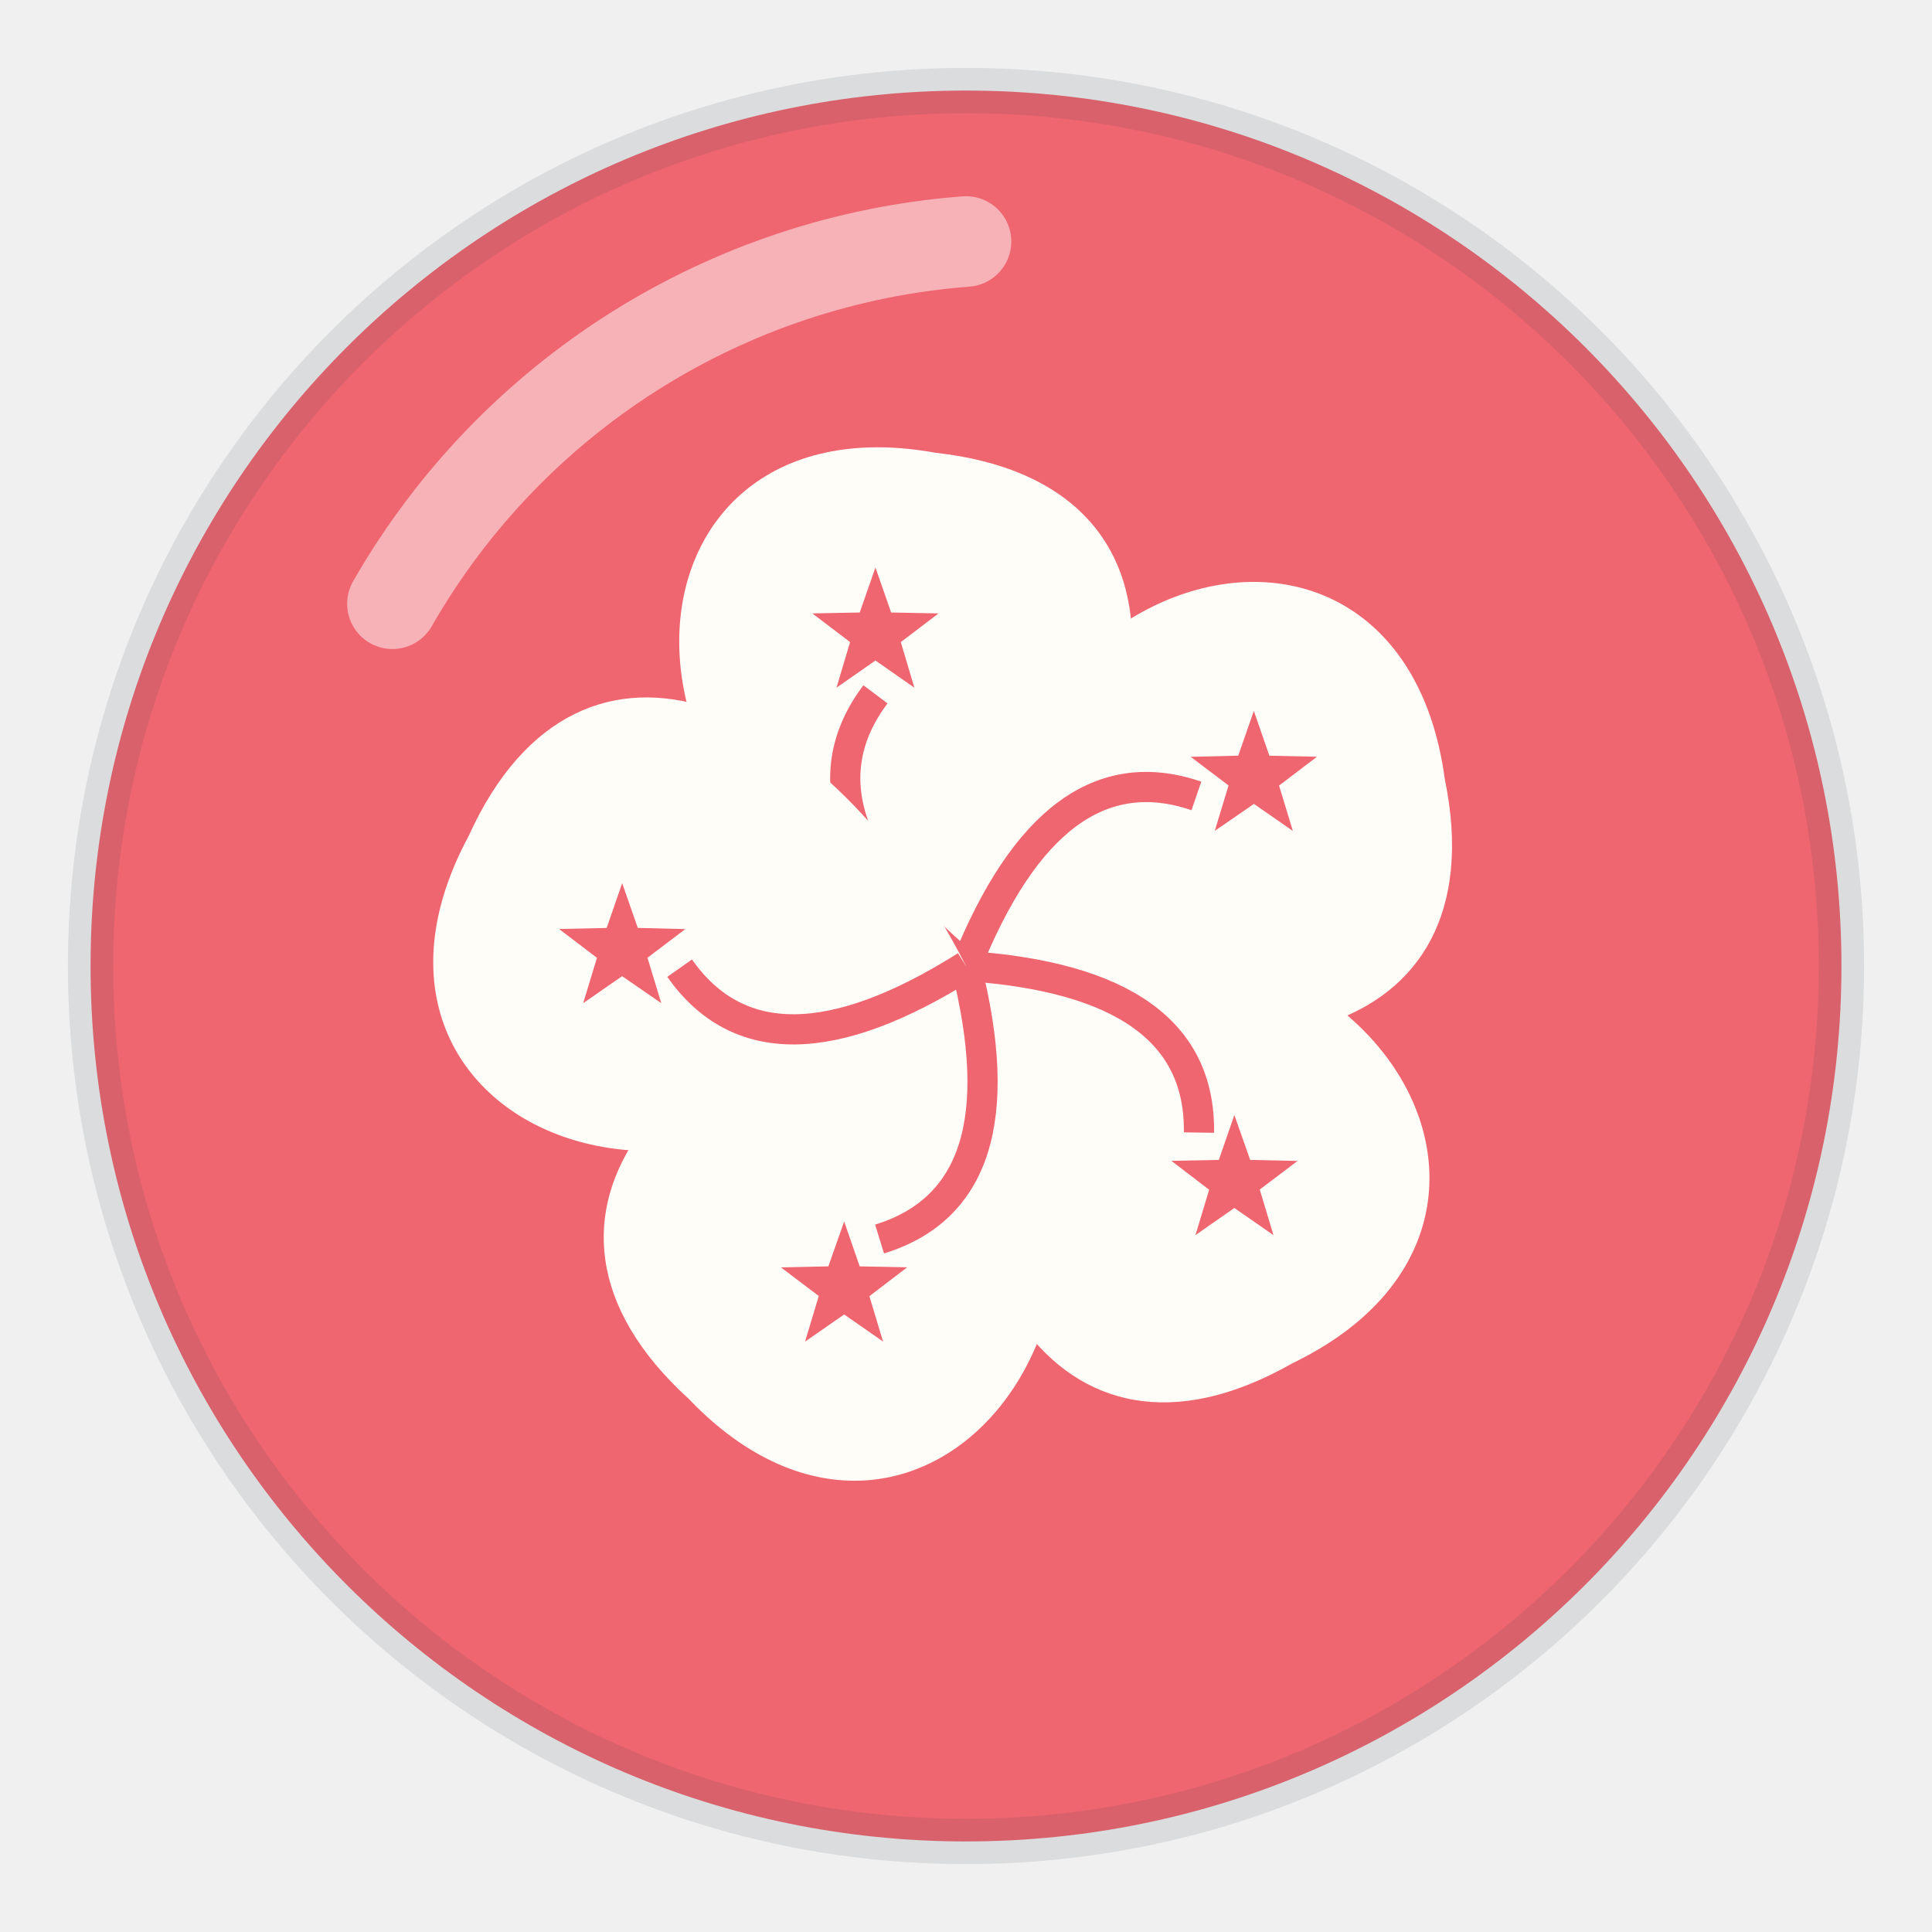
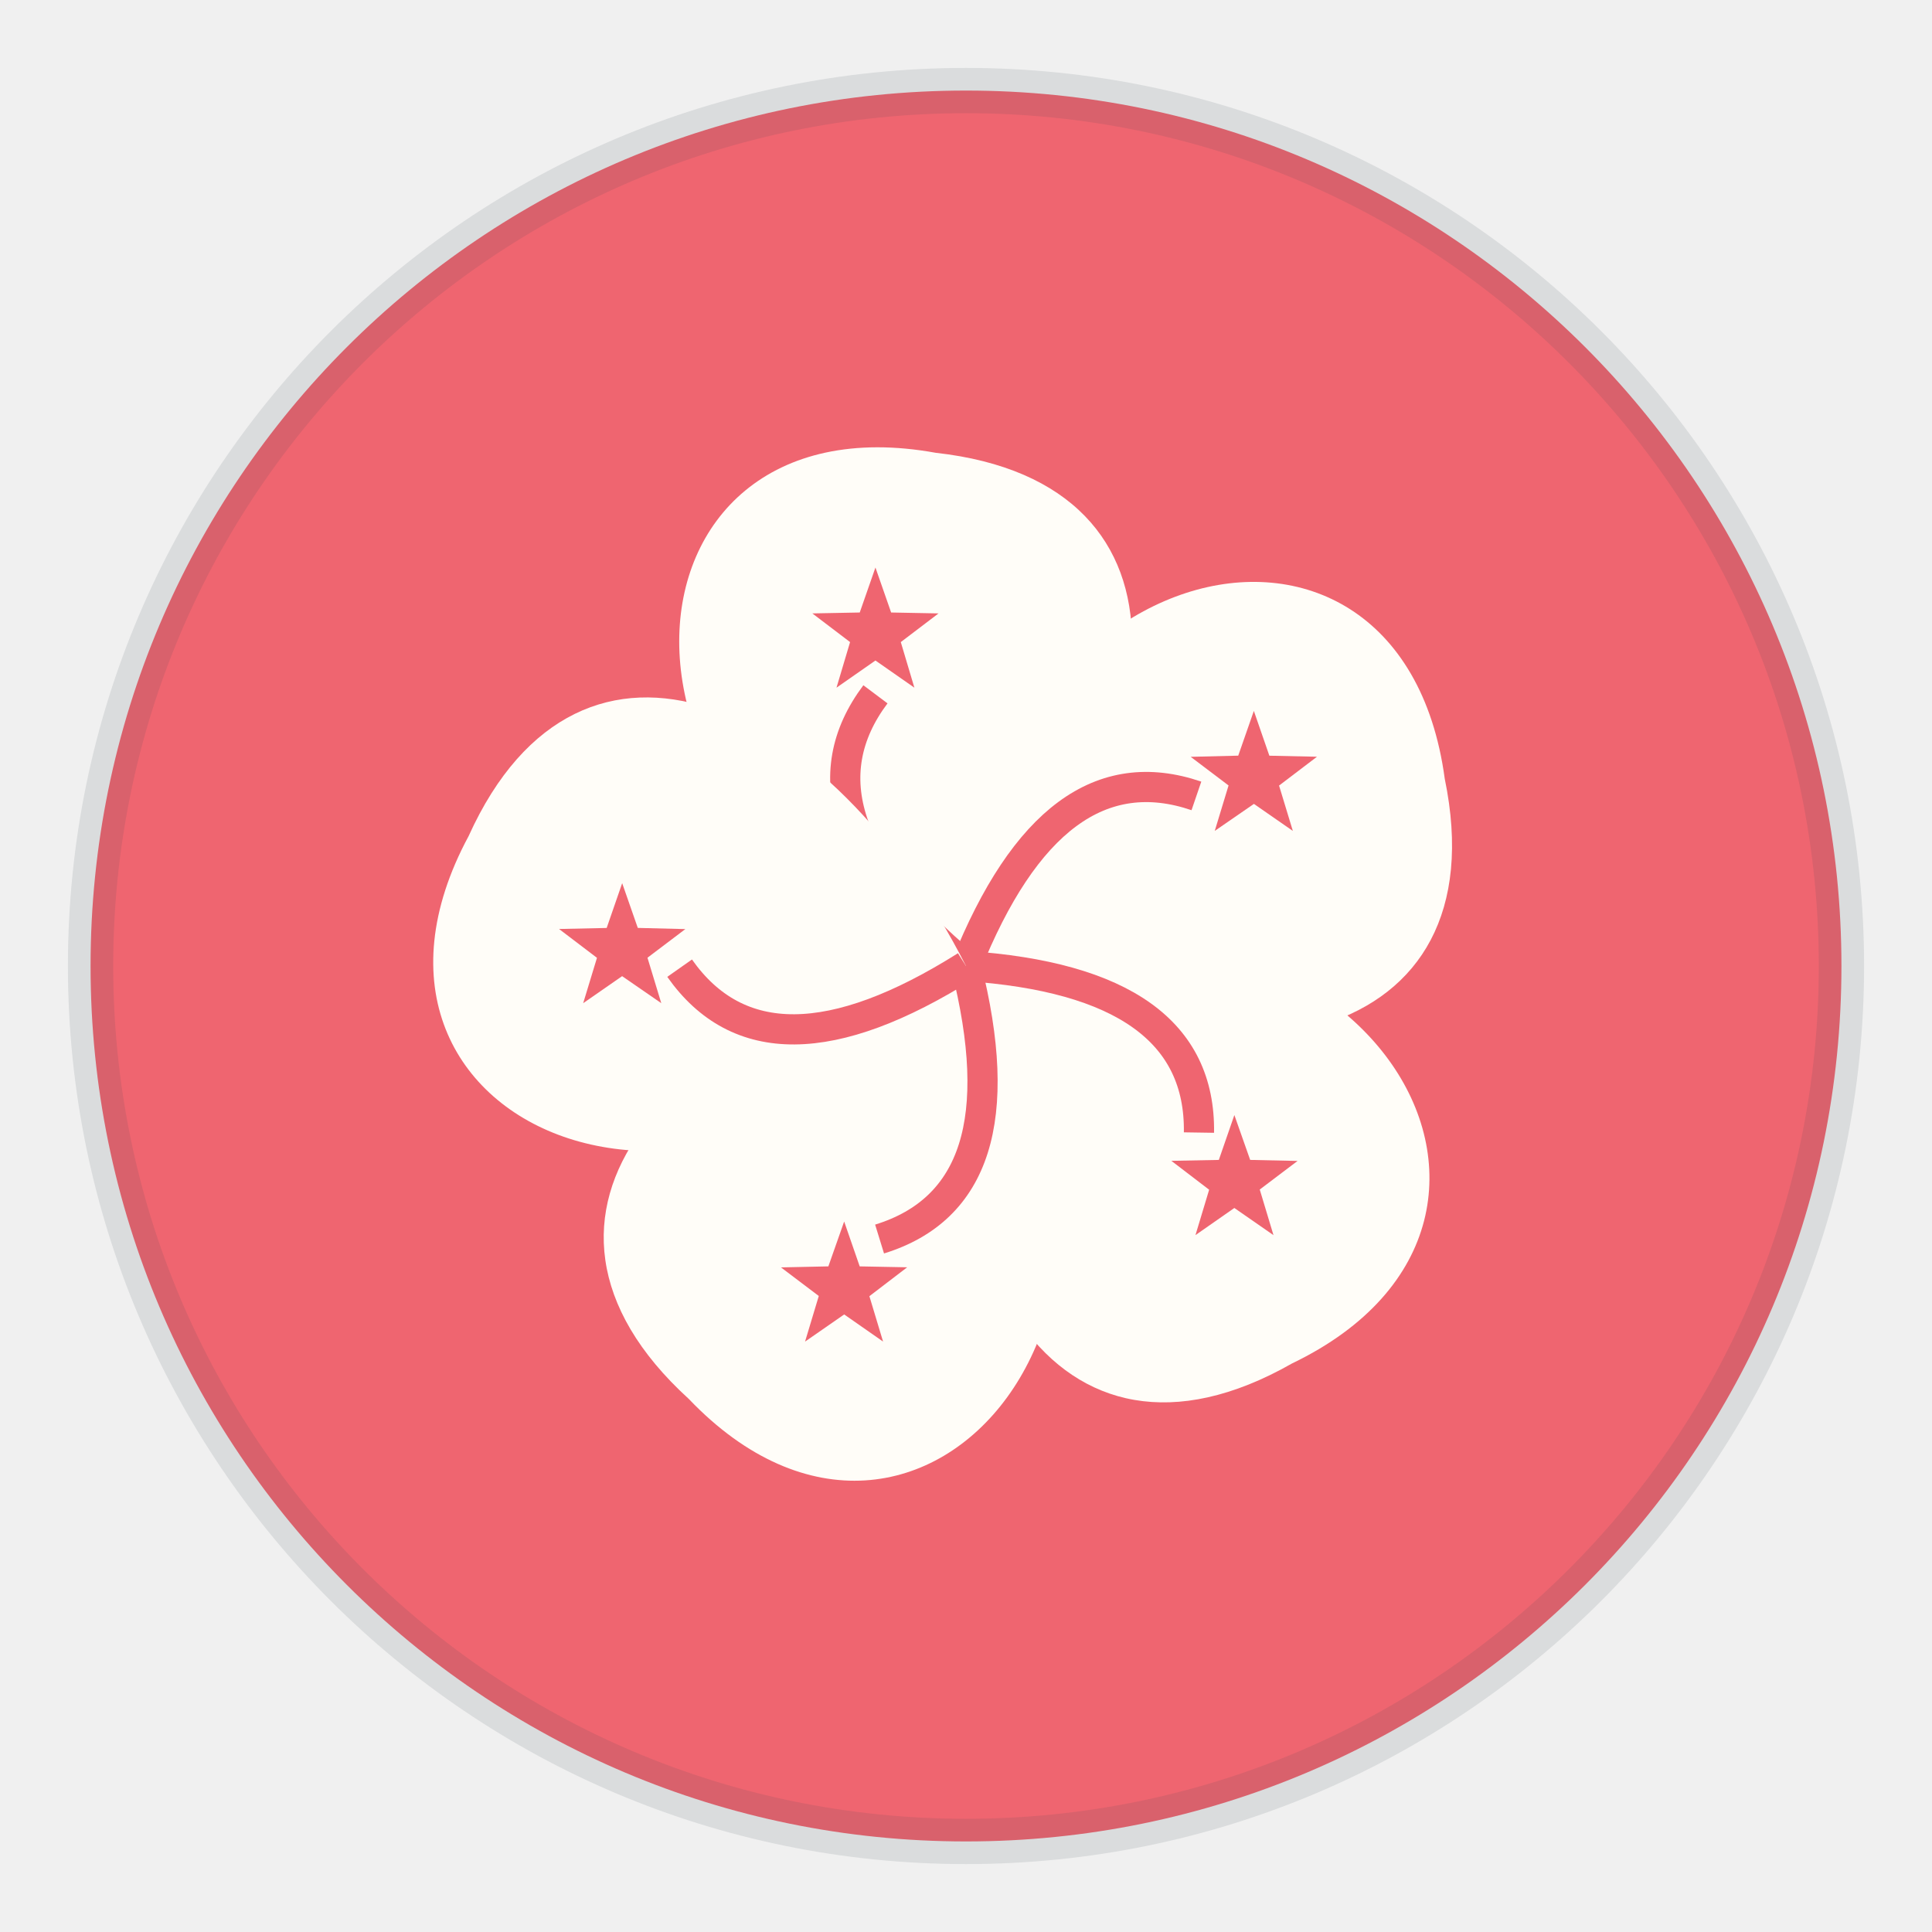
<svg xmlns="http://www.w3.org/2000/svg" width="64" height="64" viewBox="0 0 64 64">
  <defs>
    <clipPath id="disc">
      <circle cx="32" cy="32" r="29" />
    </clipPath>
  </defs>
  <g clip-path="url(#disc)">
    <rect x="0" y="0" width="64" height="64" fill="#ef6570" />
    <g transform="rotate(0 32 32)">
      <path d="M32 32C19 28 20 13 31 15C40 16 39 25 32 32Z" fill="#fffdf8" />
      <polygon points="29.00,18.80 29.52,20.29 31.09,20.32 29.84,21.27 30.29,22.78 29.00,21.88 27.71,22.78 28.16,21.27 26.91,20.32 28.48,20.29" fill="#ef6570" />
      <path d="M32 32Q26 27 29 23" fill="none" stroke="#ef6570" stroke-width="1" />
    </g>
    <g transform="rotate(72 32 32)">
      <path d="M32 32C19 28 20 13 31 15C40 16 39 25 32 32Z" fill="#fffdf8" />
      <polygon points="29.00,18.80 29.52,20.29 31.09,20.32 29.84,21.27 30.29,22.78 29.00,21.88 27.71,22.78 28.16,21.27 26.91,20.32 28.48,20.29" fill="#ef6570" />
      <path d="M32 32Q26 27 29 23" fill="none" stroke="#ef6570" stroke-width="1" />
    </g>
    <g transform="rotate(144 32 32)">
      <path d="M32 32C19 28 20 13 31 15C40 16 39 25 32 32Z" fill="#fffdf8" />
      <polygon points="29.00,18.80 29.52,20.29 31.09,20.32 29.84,21.27 30.29,22.78 29.00,21.88 27.71,22.78 28.16,21.27 26.91,20.32 28.48,20.29" fill="#ef6570" />
      <path d="M32 32Q26 27 29 23" fill="none" stroke="#ef6570" stroke-width="1" />
    </g>
    <g transform="rotate(216 32 32)">
      <path d="M32 32C19 28 20 13 31 15C40 16 39 25 32 32Z" fill="#fffdf8" />
      <polygon points="29.00,18.80 29.52,20.29 31.09,20.32 29.84,21.27 30.29,22.78 29.00,21.88 27.71,22.78 28.16,21.27 26.91,20.32 28.48,20.29" fill="#ef6570" />
      <path d="M32 32Q26 27 29 23" fill="none" stroke="#ef6570" stroke-width="1" />
    </g>
    <g transform="rotate(288 32 32)">
      <path d="M32 32C19 28 20 13 31 15C40 16 39 25 32 32Z" fill="#fffdf8" />
      <polygon points="29.00,18.80 29.52,20.29 31.09,20.32 29.84,21.27 30.29,22.78 29.00,21.88 27.71,22.78 28.16,21.27 26.91,20.32 28.48,20.29" fill="#ef6570" />
      <path d="M32 32Q26 27 29 23" fill="none" stroke="#ef6570" stroke-width="1" />
    </g>
  </g>
  <circle cx="32" cy="32" r="29" fill="none" stroke="#344451" stroke-opacity=".12" stroke-width="1.5" />
-   <path d="M13 20a24 24 0 0 1 19-12" fill="none" stroke="#fff" stroke-opacity=".5" stroke-width="3" stroke-linecap="round" />
</svg>
